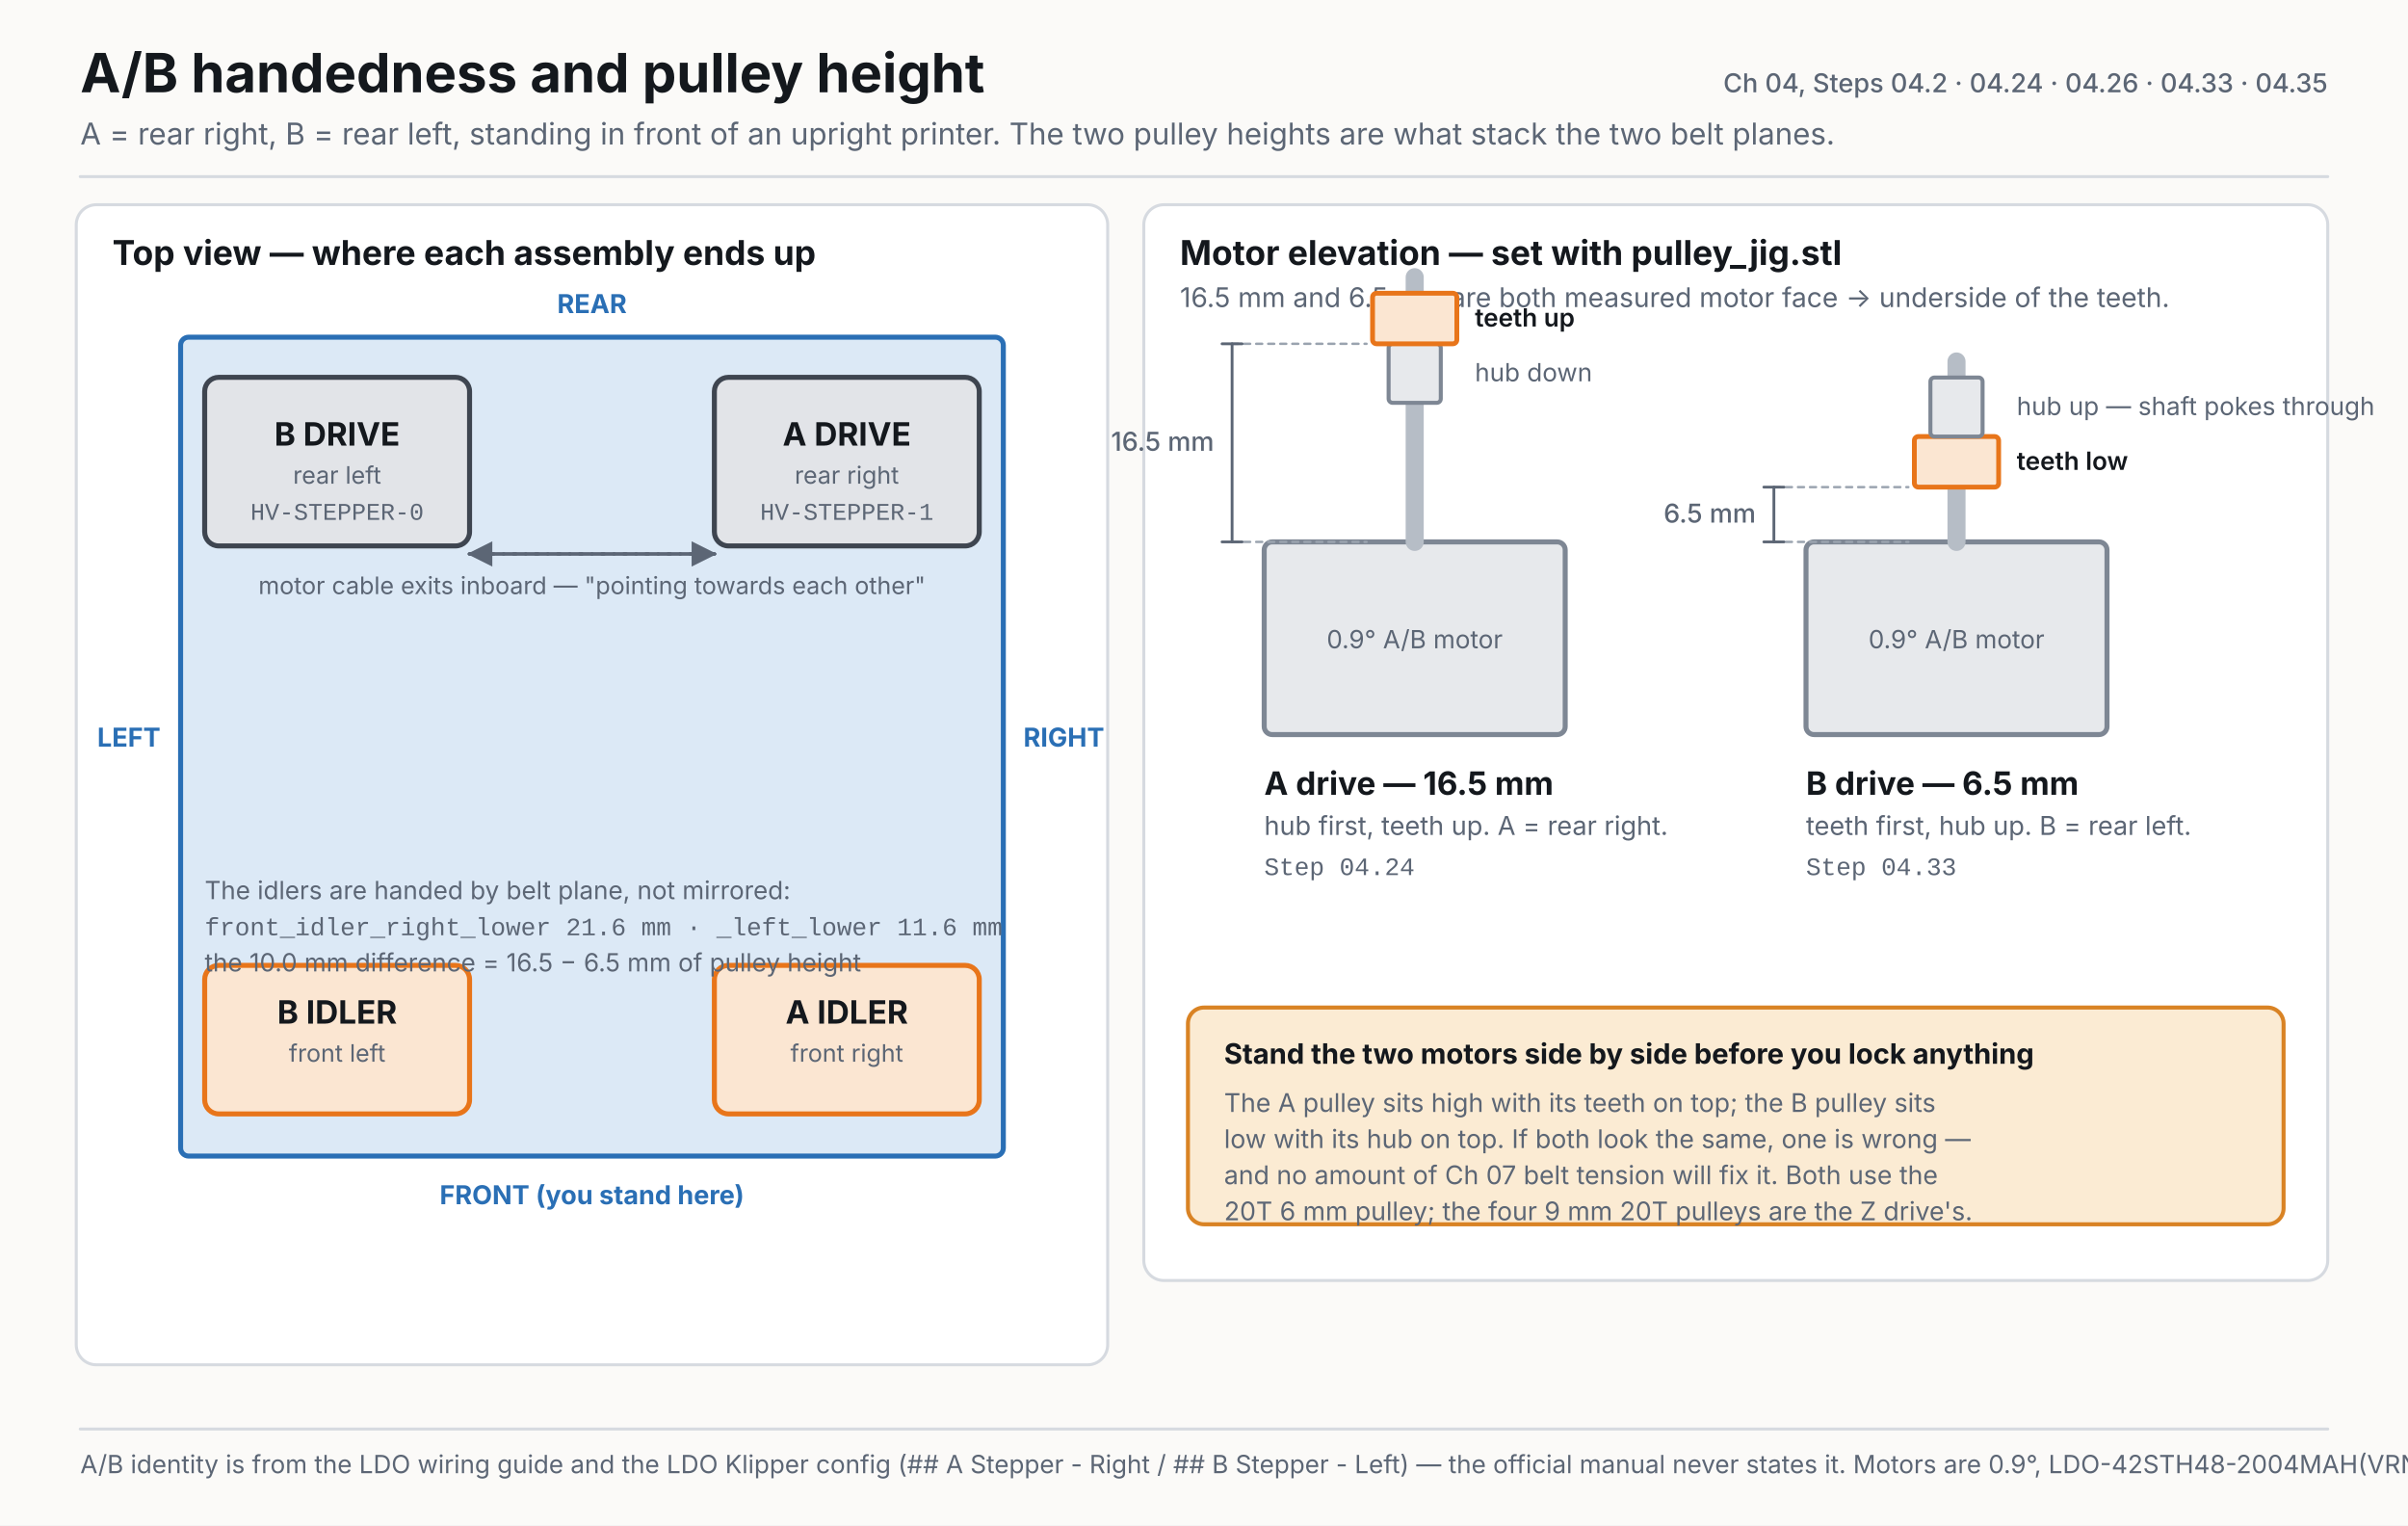
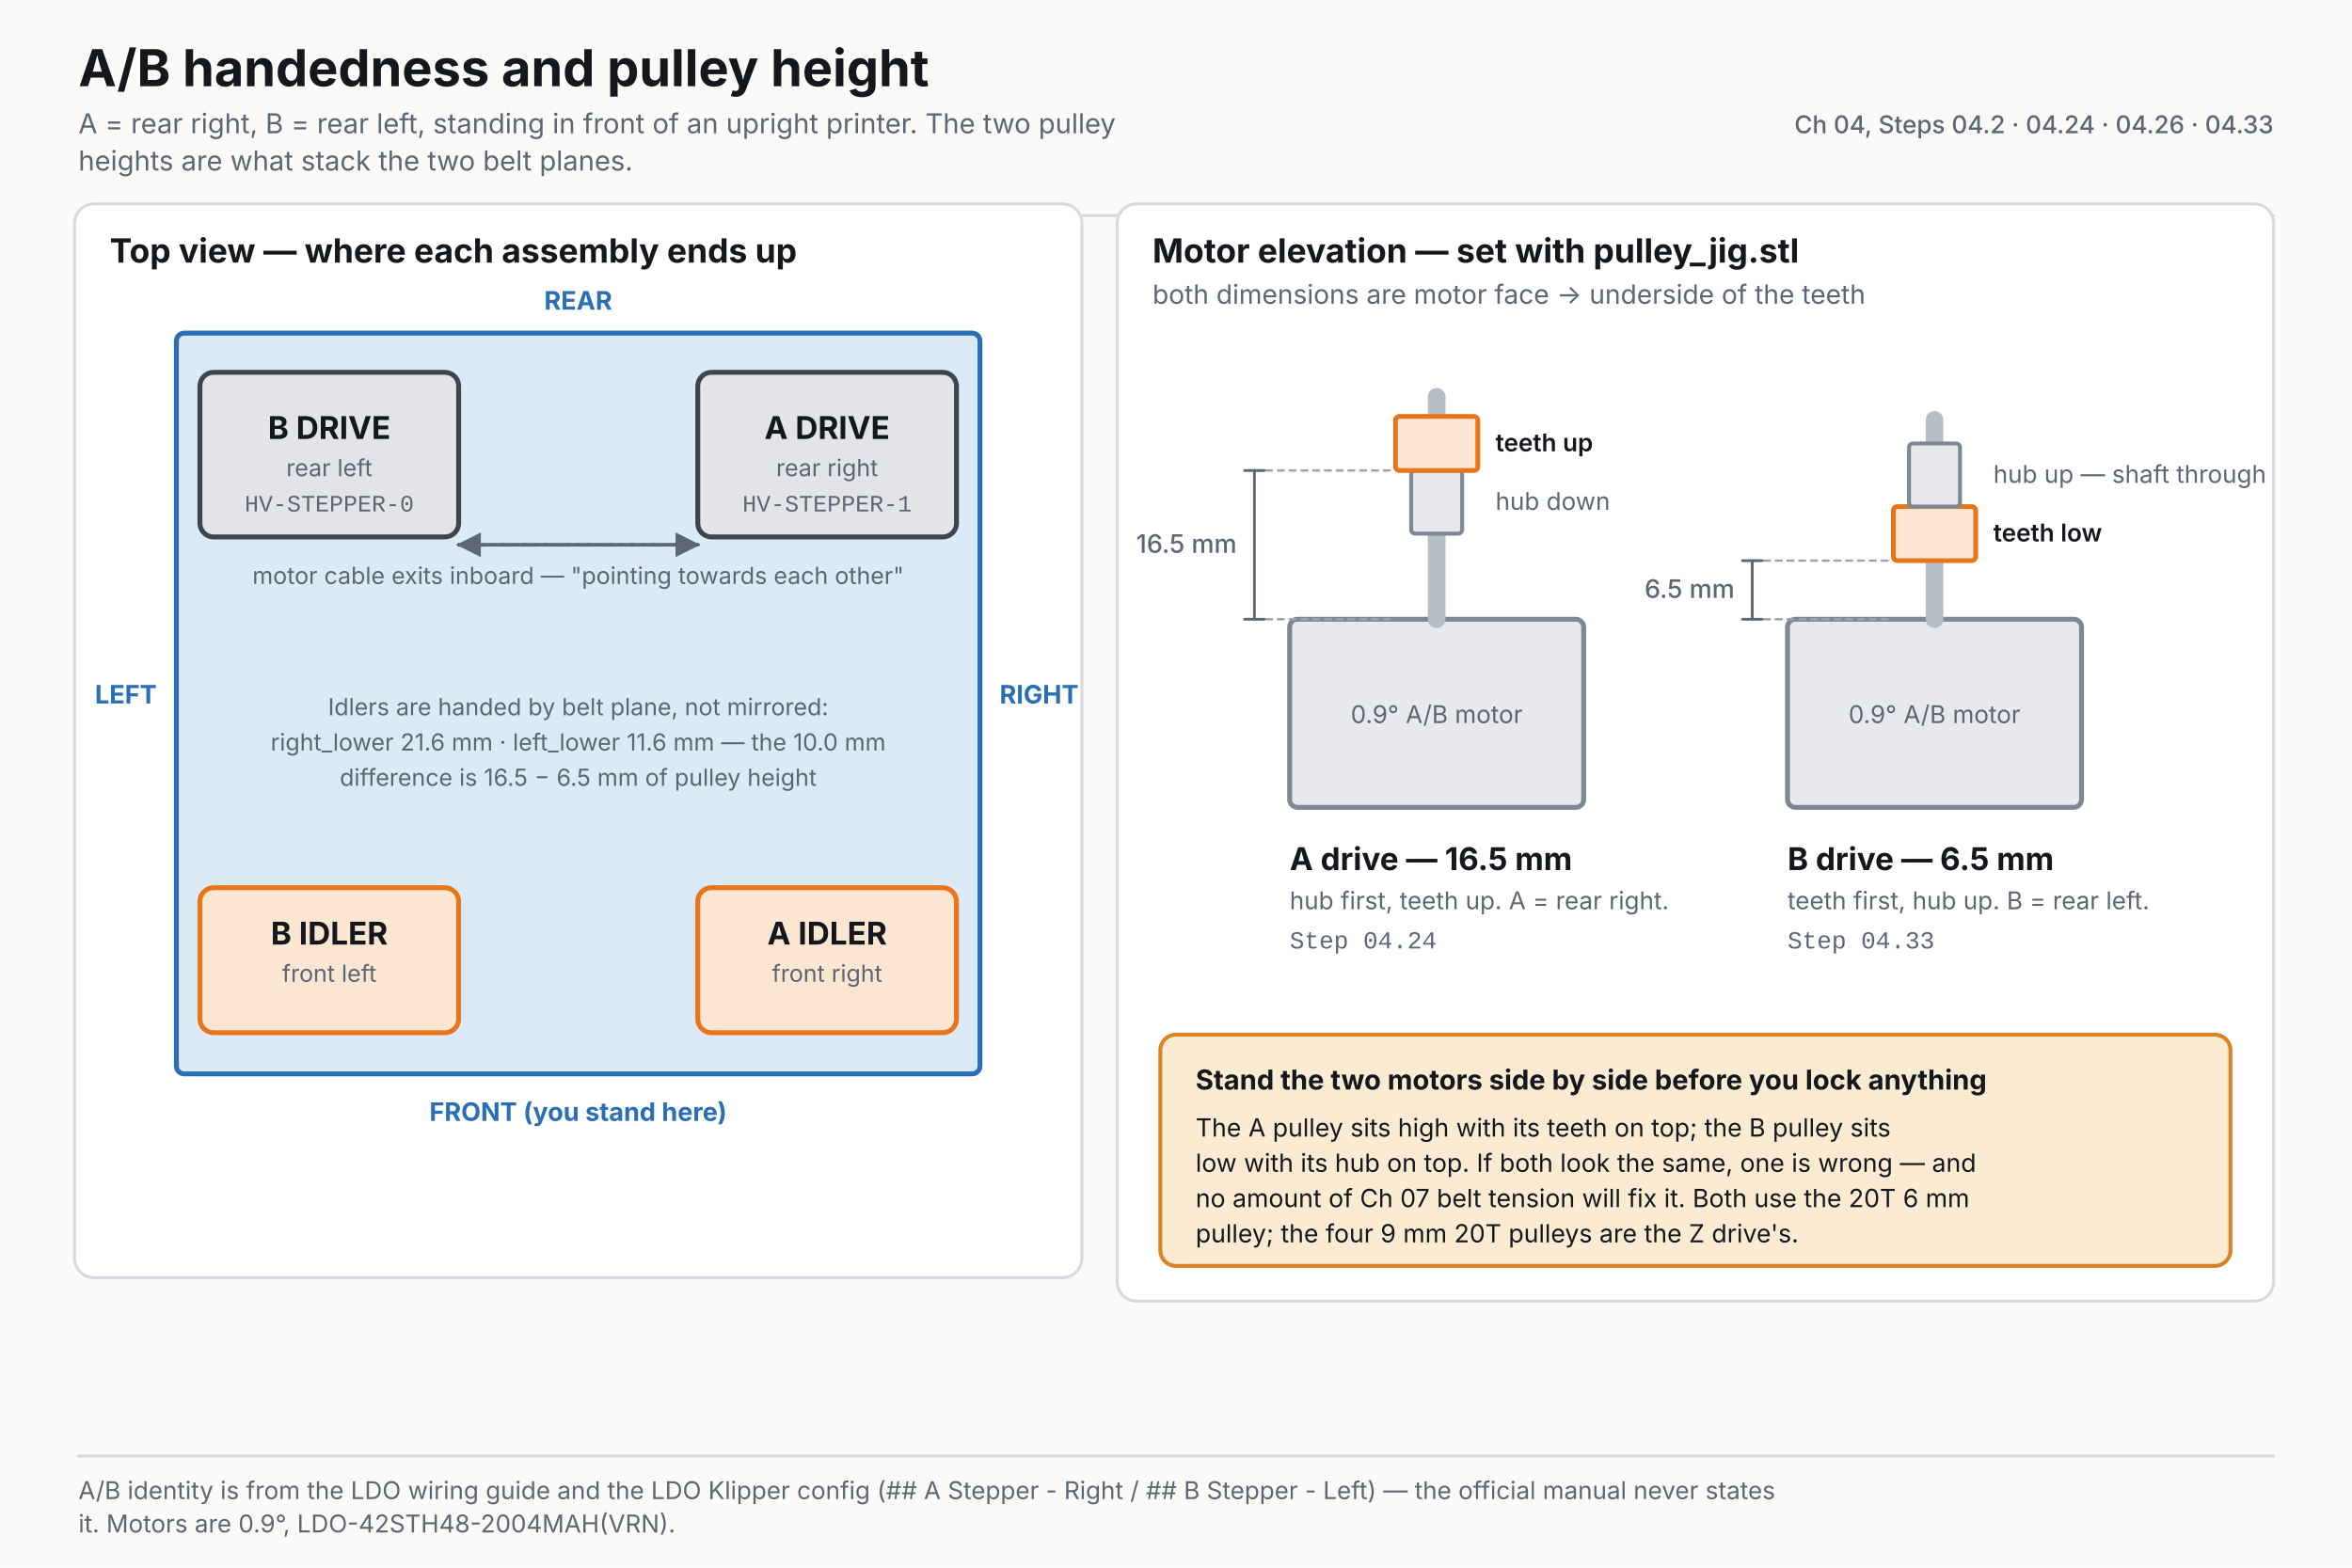
- <svg xmlns="http://www.w3.org/2000/svg" viewBox="0 0 1200 760" width="1200" height="760" role="img" aria-label="Voron 2.4r2 — A/B handedness and pulley heights" style="color:#14181D">
+ <svg xmlns="http://www.w3.org/2000/svg" viewBox="0 0 1200 800" width="1200" height="800" role="img" aria-label="Voron 2.4r2 — A/B handedness and pulley heights" style="color:#14181D">
  <defs>
    <marker id="arw" viewBox="0 0 10 10" refX="9" refY="5" markerWidth="7" markerHeight="7" orient="auto-start-reverse">
      <path d="M0,0 L10,5 L0,10 z" fill="#14181D" />
    </marker>
    <marker id="arwm" viewBox="0 0 10 10" refX="9" refY="5" markerWidth="7" markerHeight="7" orient="auto-start-reverse">
      <path d="M0,0 L10,5 L0,10 z" fill="#5C6675" />
    </marker>
    <marker id="arwa" viewBox="0 0 10 10" refX="9" refY="5" markerWidth="6.5" markerHeight="6.5" orient="auto-start-reverse">
      <path d="M0,0 L10,5 L0,10 z" fill="#0E8F86" />
    </marker>
    <marker id="arwb" viewBox="0 0 10 10" refX="9" refY="5" markerWidth="6.5" markerHeight="6.5" orient="auto-start-reverse">
      <path d="M0,0 L10,5 L0,10 z" fill="#7A4FD6" />
    </marker>
    <marker id="arwo" viewBox="0 0 10 10" refX="9" refY="5" markerWidth="7" markerHeight="7" orient="auto-start-reverse">
      <path d="M0,0 L10,5 L0,10 z" fill="#E8751A" />
    </marker>
    <marker id="arwr" viewBox="0 0 10 10" refX="9" refY="5" markerWidth="7" markerHeight="7" orient="auto-start-reverse">
      <path d="M0,0 L10,5 L0,10 z" fill="#C0392B" />
    </marker>
    <marker id="arwg" viewBox="0 0 10 10" refX="9" refY="5" markerWidth="7" markerHeight="7" orient="auto-start-reverse">
      <path d="M0,0 L10,5 L0,10 z" fill="#2E7D32" />
    </marker>
    <pattern id="hatch" width="7" height="7" patternTransform="rotate(45)" patternUnits="userSpaceOnUse">
      <line x1="0" y1="0" x2="0" y2="7" stroke="#9AA3AF" stroke-width="2.6" />
    </pattern>
  </defs>
-   <rect width="1200" height="760" fill="#FBFAF8" />
-   <text x="40.0" y="46.0" font-family="Inter, -apple-system, BlinkMacSystemFont, 'Segoe UI', Roboto, 'Helvetica Neue', Arial, sans-serif" font-size="27" font-weight="700" text-anchor="start" fill="currentColor" letter-spacing="0">A/B handedness and pulley height</text>
-   <text x="40.0" y="72.0" font-family="Inter, -apple-system, BlinkMacSystemFont, 'Segoe UI', Roboto, 'Helvetica Neue', Arial, sans-serif" font-size="15" font-weight="400" text-anchor="start" fill="#5C6675" letter-spacing="0">A = rear right, B = rear left, standing in front of an upright printer. The two pulley heights are what stack the two belt planes.</text>
-   <text x="1160.0" y="46.0" font-family="Inter, -apple-system, BlinkMacSystemFont, 'Segoe UI', Roboto, 'Helvetica Neue', Arial, sans-serif" font-size="13" font-weight="500" text-anchor="end" fill="#5C6675" letter-spacing="0">Ch 04, Steps 04.2 · 04.24 · 04.26 · 04.33 · 04.35</text>
-   <line x1="40.0" y1="88.0" x2="1160.0" y2="88.0" stroke="#D6DAE0" stroke-width="1.5" stroke-linecap="round" />
-   <rect x="38.0" y="102.0" width="514.0" height="578.0" rx="10" fill="#FFFFFF" stroke="#D6DAE0" stroke-width="1.5" />
-   <text x="56.0" y="132.0" font-family="Inter, -apple-system, BlinkMacSystemFont, 'Segoe UI', Roboto, 'Helvetica Neue', Arial, sans-serif" font-size="17" font-weight="700" text-anchor="start" fill="currentColor" letter-spacing="0">Top view — where each assembly ends up</text>
-   <rect x="90.0" y="168.0" width="410.0" height="408.0" rx="4" fill="#DCE9F6" stroke="#2A6FB5" stroke-width="2.5" />
-   <text x="295.0" y="156.0" font-family="Inter, -apple-system, BlinkMacSystemFont, 'Segoe UI', Roboto, 'Helvetica Neue', Arial, sans-serif" font-size="13" font-weight="700" text-anchor="middle" fill="#2A6FB5" letter-spacing="0">REAR</text>
-   <text x="295.0" y="600.0" font-family="Inter, -apple-system, BlinkMacSystemFont, 'Segoe UI', Roboto, 'Helvetica Neue', Arial, sans-serif" font-size="13" font-weight="700" text-anchor="middle" fill="#2A6FB5" letter-spacing="0">FRONT  (you stand here)</text>
-   <text x="80.0" y="372.0" font-family="Inter, -apple-system, BlinkMacSystemFont, 'Segoe UI', Roboto, 'Helvetica Neue', Arial, sans-serif" font-size="13" font-weight="700" text-anchor="end" fill="#2A6FB5" letter-spacing="0">LEFT</text>
-   <text x="510.0" y="372.0" font-family="Inter, -apple-system, BlinkMacSystemFont, 'Segoe UI', Roboto, 'Helvetica Neue', Arial, sans-serif" font-size="13" font-weight="700" text-anchor="start" fill="#2A6FB5" letter-spacing="0">RIGHT</text>
-   <rect x="356.0" y="188.0" width="132.0" height="84.0" rx="7" fill="#E2E4E8" stroke="#3E4550" stroke-width="2.5" />
-   <text x="422.0" y="222.0" font-family="Inter, -apple-system, BlinkMacSystemFont, 'Segoe UI', Roboto, 'Helvetica Neue', Arial, sans-serif" font-size="16" font-weight="700" text-anchor="middle" fill="currentColor" letter-spacing="0">A DRIVE</text>
-   <text x="422.0" y="241.0" font-family="Inter, -apple-system, BlinkMacSystemFont, 'Segoe UI', Roboto, 'Helvetica Neue', Arial, sans-serif" font-size="12" font-weight="400" text-anchor="middle" fill="#5C6675" letter-spacing="0">rear right</text>
-   <text x="422.0" y="259.0" font-family="'SF Mono', ui-monospace, Menlo, Consolas, 'Liberation Mono', monospace" font-size="12" font-weight="500" text-anchor="middle" fill="#5C6675" letter-spacing="0">HV-STEPPER-1</text>
-   <rect x="102.0" y="188.0" width="132.0" height="84.0" rx="7" fill="#E2E4E8" stroke="#3E4550" stroke-width="2.5" />
-   <text x="168.0" y="222.0" font-family="Inter, -apple-system, BlinkMacSystemFont, 'Segoe UI', Roboto, 'Helvetica Neue', Arial, sans-serif" font-size="16" font-weight="700" text-anchor="middle" fill="currentColor" letter-spacing="0">B DRIVE</text>
-   <text x="168.0" y="241.0" font-family="Inter, -apple-system, BlinkMacSystemFont, 'Segoe UI', Roboto, 'Helvetica Neue', Arial, sans-serif" font-size="12" font-weight="400" text-anchor="middle" fill="#5C6675" letter-spacing="0">rear left</text>
-   <text x="168.0" y="259.0" font-family="'SF Mono', ui-monospace, Menlo, Consolas, 'Liberation Mono', monospace" font-size="12" font-weight="500" text-anchor="middle" fill="#5C6675" letter-spacing="0">HV-STEPPER-0</text>
-   <rect x="356.0" y="481.0" width="132.0" height="74.0" rx="7" fill="#FBE6D2" stroke="#E8751A" stroke-width="2.5" />
-   <text x="422.0" y="510.0" font-family="Inter, -apple-system, BlinkMacSystemFont, 'Segoe UI', Roboto, 'Helvetica Neue', Arial, sans-serif" font-size="16" font-weight="700" text-anchor="middle" fill="currentColor" letter-spacing="0">A IDLER</text>
-   <text x="422.0" y="529.0" font-family="Inter, -apple-system, BlinkMacSystemFont, 'Segoe UI', Roboto, 'Helvetica Neue', Arial, sans-serif" font-size="12" font-weight="400" text-anchor="middle" fill="#5C6675" letter-spacing="0">front right</text>
-   <rect x="102.0" y="481.0" width="132.0" height="74.0" rx="7" fill="#FBE6D2" stroke="#E8751A" stroke-width="2.5" />
-   <text x="168.0" y="510.0" font-family="Inter, -apple-system, BlinkMacSystemFont, 'Segoe UI', Roboto, 'Helvetica Neue', Arial, sans-serif" font-size="16" font-weight="700" text-anchor="middle" fill="currentColor" letter-spacing="0">B IDLER</text>
-   <text x="168.0" y="529.0" font-family="Inter, -apple-system, BlinkMacSystemFont, 'Segoe UI', Roboto, 'Helvetica Neue', Arial, sans-serif" font-size="12" font-weight="400" text-anchor="middle" fill="#5C6675" letter-spacing="0">front left</text>
-   <path d="M 356 276 L 234 276" fill="none" stroke="#5C6675" stroke-width="1.8" stroke-linecap="round" stroke-linejoin="round" stroke-dasharray="6 5" marker-end="url(#arwm)" />
-   <path d="M 234 276 L 356 276" fill="none" stroke="#5C6675" stroke-width="1.8" stroke-linecap="round" stroke-linejoin="round" stroke-dasharray="6 5" marker-end="url(#arwm)" />
-   <text x="295.0" y="296.0" font-family="Inter, -apple-system, BlinkMacSystemFont, 'Segoe UI', Roboto, 'Helvetica Neue', Arial, sans-serif" font-size="12" font-weight="400" text-anchor="middle" fill="#5C6675" letter-spacing="0">motor cable exits inboard — "pointing towards each other"</text>
-   <text x="102.0" y="448.0" font-family="Inter, -apple-system, BlinkMacSystemFont, 'Segoe UI', Roboto, 'Helvetica Neue', Arial, sans-serif" font-size="12.5" font-weight="400" text-anchor="start" fill="#5C6675" letter-spacing="0">The idlers are handed by belt plane, not mirrored:</text>
-   <text x="102.0" y="466.0" font-family="'SF Mono', ui-monospace, Menlo, Consolas, 'Liberation Mono', monospace" font-size="12.5" font-weight="400" text-anchor="start" fill="#5C6675" letter-spacing="0">front_idler_right_lower 21.6 mm  ·  _left_lower 11.6 mm</text>
-   <text x="102.0" y="484.0" font-family="Inter, -apple-system, BlinkMacSystemFont, 'Segoe UI', Roboto, 'Helvetica Neue', Arial, sans-serif" font-size="12.5" font-weight="400" text-anchor="start" fill="#5C6675" letter-spacing="0">the 10.0 mm difference = 16.5 − 6.5 mm of pulley height</text>
-   <rect x="570.0" y="102.0" width="590.0" height="536.0" rx="10" fill="#FFFFFF" stroke="#D6DAE0" stroke-width="1.5" />
-   <text x="588.0" y="132.0" font-family="Inter, -apple-system, BlinkMacSystemFont, 'Segoe UI', Roboto, 'Helvetica Neue', Arial, sans-serif" font-size="17" font-weight="700" text-anchor="start" fill="currentColor" letter-spacing="0">Motor elevation — set with pulley_jig.stl</text>
-   <text x="588.0" y="153.0" font-family="Inter, -apple-system, BlinkMacSystemFont, 'Segoe UI', Roboto, 'Helvetica Neue', Arial, sans-serif" font-size="13.5" font-weight="400" text-anchor="start" fill="#5C6675" letter-spacing="0">16.5 mm and 6.5 mm are both measured motor face → underside of the teeth.</text>
-   <rect x="630.0" y="270.0" width="150.0" height="96.0" rx="4" fill="#E7E9EC" stroke="#7E8794" stroke-width="2.5" />
-   <text x="705.0" y="323.0" font-family="Inter, -apple-system, BlinkMacSystemFont, 'Segoe UI', Roboto, 'Helvetica Neue', Arial, sans-serif" font-size="12.5" font-weight="400" text-anchor="middle" fill="#5C6675" letter-spacing="0">0.9° A/B motor</text>
-   <line x1="705.0" y1="270.0" x2="705.0" y2="138.1" stroke="#B6BDC6" stroke-width="9" stroke-linecap="round" />
-   <rect x="692.0" y="171.3" width="26.0" height="29.4" rx="2" fill="#E7E9EC" stroke="#7E8794" stroke-width="2" />
-   <rect x="684.0" y="146.1" width="42.0" height="25.2" rx="2" fill="#FBE6D2" stroke="#E8751A" stroke-width="2.4" />
-   <text x="735.0" y="162.7" font-family="Inter, -apple-system, BlinkMacSystemFont, 'Segoe UI', Roboto, 'Helvetica Neue', Arial, sans-serif" font-size="12.5" font-weight="600" text-anchor="start" fill="currentColor" letter-spacing="0">teeth up</text>
-   <text x="735.0" y="190.0" font-family="Inter, -apple-system, BlinkMacSystemFont, 'Segoe UI', Roboto, 'Helvetica Neue', Arial, sans-serif" font-size="12.5" font-weight="400" text-anchor="start" fill="#5C6675" letter-spacing="0">hub down</text>
-   <line x1="614.0" y1="270.0" x2="681.0" y2="270.0" stroke="#9AA3AF" stroke-width="1.2" stroke-linecap="round" stroke-dasharray="3 3" />
-   <line x1="614.0" y1="171.3" x2="681.0" y2="171.3" stroke="#9AA3AF" stroke-width="1.2" stroke-linecap="round" stroke-dasharray="3 3" />
-   <line x1="614.0" y1="171.3" x2="614.0" y2="270.0" stroke="#5C6675" stroke-width="1.4" stroke-linecap="round" />
-   <line x1="609.0" y1="171.3" x2="619.0" y2="171.3" stroke="#5C6675" stroke-width="1.4" stroke-linecap="round" />
-   <line x1="609.0" y1="270.0" x2="619.0" y2="270.0" stroke="#5C6675" stroke-width="1.4" stroke-linecap="round" />
-   <text x="605.0" y="224.6" font-family="Inter, -apple-system, BlinkMacSystemFont, 'Segoe UI', Roboto, 'Helvetica Neue', Arial, sans-serif" font-size="13" font-weight="500" text-anchor="end" fill="#5C6675" letter-spacing="0">16.5 mm</text>
-   <text x="630.0" y="396.0" font-family="Inter, -apple-system, BlinkMacSystemFont, 'Segoe UI', Roboto, 'Helvetica Neue', Arial, sans-serif" font-size="16" font-weight="700" text-anchor="start" fill="currentColor" letter-spacing="0">A drive — 16.5 mm</text>
-   <text x="630.0" y="416.0" font-family="Inter, -apple-system, BlinkMacSystemFont, 'Segoe UI', Roboto, 'Helvetica Neue', Arial, sans-serif" font-size="13" font-weight="400" text-anchor="start" fill="#5C6675" letter-spacing="0">hub first, teeth up. A = rear right.</text>
-   <text x="630.0" y="436.0" font-family="'SF Mono', ui-monospace, Menlo, Consolas, 'Liberation Mono', monospace" font-size="12.5" font-weight="500" text-anchor="start" fill="#5C6675" letter-spacing="0">Step 04.24</text>
-   <rect x="900.0" y="270.0" width="150.0" height="96.0" rx="4" fill="#E7E9EC" stroke="#7E8794" stroke-width="2.5" />
-   <text x="975.0" y="323.0" font-family="Inter, -apple-system, BlinkMacSystemFont, 'Segoe UI', Roboto, 'Helvetica Neue', Arial, sans-serif" font-size="12.5" font-weight="400" text-anchor="middle" fill="#5C6675" letter-spacing="0">0.9° A/B motor</text>
-   <line x1="975.0" y1="270.0" x2="975.0" y2="180.1" stroke="#B6BDC6" stroke-width="9" stroke-linecap="round" />
-   <rect x="954.0" y="217.5" width="42.0" height="25.2" rx="2" fill="#FBE6D2" stroke="#E8751A" stroke-width="2.4" />
-   <rect x="962.0" y="188.1" width="26.0" height="29.4" rx="2" fill="#E7E9EC" stroke="#7E8794" stroke-width="2" />
-   <text x="1005.0" y="234.1" font-family="Inter, -apple-system, BlinkMacSystemFont, 'Segoe UI', Roboto, 'Helvetica Neue', Arial, sans-serif" font-size="12.5" font-weight="600" text-anchor="start" fill="currentColor" letter-spacing="0">teeth low</text>
-   <text x="1005.0" y="206.8" font-family="Inter, -apple-system, BlinkMacSystemFont, 'Segoe UI', Roboto, 'Helvetica Neue', Arial, sans-serif" font-size="12.5" font-weight="400" text-anchor="start" fill="#5C6675" letter-spacing="0">hub up — shaft pokes through</text>
-   <line x1="884.0" y1="270.0" x2="951.0" y2="270.0" stroke="#9AA3AF" stroke-width="1.2" stroke-linecap="round" stroke-dasharray="3 3" />
-   <line x1="884.0" y1="242.7" x2="951.0" y2="242.7" stroke="#9AA3AF" stroke-width="1.2" stroke-linecap="round" stroke-dasharray="3 3" />
-   <line x1="884.0" y1="242.7" x2="884.0" y2="270.0" stroke="#5C6675" stroke-width="1.4" stroke-linecap="round" />
-   <line x1="879.0" y1="242.7" x2="889.0" y2="242.7" stroke="#5C6675" stroke-width="1.4" stroke-linecap="round" />
-   <line x1="879.0" y1="270.0" x2="889.0" y2="270.0" stroke="#5C6675" stroke-width="1.4" stroke-linecap="round" />
-   <text x="875.0" y="260.4" font-family="Inter, -apple-system, BlinkMacSystemFont, 'Segoe UI', Roboto, 'Helvetica Neue', Arial, sans-serif" font-size="13" font-weight="500" text-anchor="end" fill="#5C6675" letter-spacing="0">6.5 mm</text>
-   <text x="900.0" y="396.0" font-family="Inter, -apple-system, BlinkMacSystemFont, 'Segoe UI', Roboto, 'Helvetica Neue', Arial, sans-serif" font-size="16" font-weight="700" text-anchor="start" fill="currentColor" letter-spacing="0">B drive — 6.5 mm</text>
-   <text x="900.0" y="416.0" font-family="Inter, -apple-system, BlinkMacSystemFont, 'Segoe UI', Roboto, 'Helvetica Neue', Arial, sans-serif" font-size="13" font-weight="400" text-anchor="start" fill="#5C6675" letter-spacing="0">teeth first, hub up. B = rear left.</text>
-   <text x="900.0" y="436.0" font-family="'SF Mono', ui-monospace, Menlo, Consolas, 'Liberation Mono', monospace" font-size="12.5" font-weight="500" text-anchor="start" fill="#5C6675" letter-spacing="0">Step 04.33</text>
-   <rect x="592.0" y="502.0" width="546.0" height="108.0" rx="8" fill="#FBEBD3" stroke="#D98324" stroke-width="2" />
-   <text x="610.0" y="530.0" font-family="Inter, -apple-system, BlinkMacSystemFont, 'Segoe UI', Roboto, 'Helvetica Neue', Arial, sans-serif" font-size="14" font-weight="700" text-anchor="start" fill="currentColor" letter-spacing="0">Stand the two motors side by side before you lock anything</text>
-   <text x="610.0" y="554.0" font-family="Inter, -apple-system, BlinkMacSystemFont, 'Segoe UI', Roboto, 'Helvetica Neue', Arial, sans-serif" font-size="12.8" font-weight="400" text-anchor="start" fill="#5C6675" letter-spacing="0">The A pulley sits high with its teeth on top; the B pulley sits</text>
-   <text x="610.0" y="572.0" font-family="Inter, -apple-system, BlinkMacSystemFont, 'Segoe UI', Roboto, 'Helvetica Neue', Arial, sans-serif" font-size="12.8" font-weight="400" text-anchor="start" fill="#5C6675" letter-spacing="0">low with its hub on top. If both look the same, one is wrong —</text>
-   <text x="610.0" y="590.0" font-family="Inter, -apple-system, BlinkMacSystemFont, 'Segoe UI', Roboto, 'Helvetica Neue', Arial, sans-serif" font-size="12.8" font-weight="400" text-anchor="start" fill="#5C6675" letter-spacing="0">and no amount of Ch 07 belt tension will fix it. Both use the</text>
-   <text x="610.0" y="608.0" font-family="Inter, -apple-system, BlinkMacSystemFont, 'Segoe UI', Roboto, 'Helvetica Neue', Arial, sans-serif" font-size="12.8" font-weight="400" text-anchor="start" fill="#5C6675" letter-spacing="0">20T 6 mm pulley; the four 9 mm 20T pulleys are the Z drive's.</text>
-   <line x1="40.0" y1="712.0" x2="1160.0" y2="712.0" stroke="#D6DAE0" stroke-width="1.5" stroke-linecap="round" />
-   <text x="40.0" y="734.0" font-family="Inter, -apple-system, BlinkMacSystemFont, 'Segoe UI', Roboto, 'Helvetica Neue', Arial, sans-serif" font-size="12.5" font-weight="400" text-anchor="start" fill="#5C6675" letter-spacing="0">A/B identity is from the LDO wiring guide and the LDO Klipper config (## A Stepper - Right / ## B Stepper - Left) — the official manual never states it. Motors are 0.9°, LDO-42STH48-2004MAH(VRN).</text>
+   <rect width="1200" height="800" fill="#FBFAF8" />
+   <text x="40.0" y="44.0" font-family="Inter, -apple-system, BlinkMacSystemFont, 'Segoe UI', Roboto, 'Helvetica Neue', Arial, sans-serif" font-size="26" font-weight="700" text-anchor="start" fill="currentColor" letter-spacing="0">A/B handedness and pulley height</text>
+   <text x="40.0" y="68.0" font-family="Inter, -apple-system, BlinkMacSystemFont, 'Segoe UI', Roboto, 'Helvetica Neue', Arial, sans-serif" font-size="14" font-weight="400" text-anchor="start" fill="#5C6675" letter-spacing="0">A = rear right, B = rear left, standing in front of an upright printer. The two pulley</text>
+   <text x="40.0" y="87.0" font-family="Inter, -apple-system, BlinkMacSystemFont, 'Segoe UI', Roboto, 'Helvetica Neue', Arial, sans-serif" font-size="14" font-weight="400" text-anchor="start" fill="#5C6675" letter-spacing="0">heights are what stack the two belt planes.</text>
+   <text x="1160.0" y="68.0" font-family="Inter, -apple-system, BlinkMacSystemFont, 'Segoe UI', Roboto, 'Helvetica Neue', Arial, sans-serif" font-size="12.5" font-weight="500" text-anchor="end" fill="#5C6675" letter-spacing="0">Ch 04, Steps 04.2 · 04.24 · 04.26 · 04.33</text>
+   <line x1="40.0" y1="110.0" x2="1160.0" y2="110.0" stroke="#D6DAE0" stroke-width="1.5" stroke-linecap="round" />
+   <rect x="38.0" y="104.0" width="514.0" height="548.0" rx="10" fill="#FFFFFF" stroke="#D6DAE0" stroke-width="1.5" />
+   <text x="56.0" y="134.0" font-family="Inter, -apple-system, BlinkMacSystemFont, 'Segoe UI', Roboto, 'Helvetica Neue', Arial, sans-serif" font-size="17" font-weight="700" text-anchor="start" fill="currentColor" letter-spacing="0">Top view — where each assembly ends up</text>
+   <rect x="90.0" y="170.0" width="410.0" height="378.0" rx="4" fill="#DCE9F6" stroke="#2A6FB5" stroke-width="2.5" />
+   <text x="295.0" y="158.0" font-family="Inter, -apple-system, BlinkMacSystemFont, 'Segoe UI', Roboto, 'Helvetica Neue', Arial, sans-serif" font-size="13" font-weight="700" text-anchor="middle" fill="#2A6FB5" letter-spacing="0">REAR</text>
+   <text x="295.0" y="572.0" font-family="Inter, -apple-system, BlinkMacSystemFont, 'Segoe UI', Roboto, 'Helvetica Neue', Arial, sans-serif" font-size="13" font-weight="700" text-anchor="middle" fill="#2A6FB5" letter-spacing="0">FRONT  (you stand here)</text>
+   <text x="80.0" y="359.0" font-family="Inter, -apple-system, BlinkMacSystemFont, 'Segoe UI', Roboto, 'Helvetica Neue', Arial, sans-serif" font-size="13" font-weight="700" text-anchor="end" fill="#2A6FB5" letter-spacing="0">LEFT</text>
+   <text x="510.0" y="359.0" font-family="Inter, -apple-system, BlinkMacSystemFont, 'Segoe UI', Roboto, 'Helvetica Neue', Arial, sans-serif" font-size="13" font-weight="700" text-anchor="start" fill="#2A6FB5" letter-spacing="0">RIGHT</text>
+   <rect x="356.0" y="190.0" width="132.0" height="84.0" rx="7" fill="#E2E4E8" stroke="#3E4550" stroke-width="2.5" />
+   <text x="422.0" y="224.0" font-family="Inter, -apple-system, BlinkMacSystemFont, 'Segoe UI', Roboto, 'Helvetica Neue', Arial, sans-serif" font-size="16" font-weight="700" text-anchor="middle" fill="currentColor" letter-spacing="0">A DRIVE</text>
+   <text x="422.0" y="243.0" font-family="Inter, -apple-system, BlinkMacSystemFont, 'Segoe UI', Roboto, 'Helvetica Neue', Arial, sans-serif" font-size="12" font-weight="400" text-anchor="middle" fill="#5C6675" letter-spacing="0">rear right</text>
+   <text x="422.0" y="261.0" font-family="'SF Mono', ui-monospace, Menlo, Consolas, 'Liberation Mono', monospace" font-size="12" font-weight="500" text-anchor="middle" fill="#5C6675" letter-spacing="0">HV-STEPPER-1</text>
+   <rect x="102.0" y="190.0" width="132.0" height="84.0" rx="7" fill="#E2E4E8" stroke="#3E4550" stroke-width="2.5" />
+   <text x="168.0" y="224.0" font-family="Inter, -apple-system, BlinkMacSystemFont, 'Segoe UI', Roboto, 'Helvetica Neue', Arial, sans-serif" font-size="16" font-weight="700" text-anchor="middle" fill="currentColor" letter-spacing="0">B DRIVE</text>
+   <text x="168.0" y="243.0" font-family="Inter, -apple-system, BlinkMacSystemFont, 'Segoe UI', Roboto, 'Helvetica Neue', Arial, sans-serif" font-size="12" font-weight="400" text-anchor="middle" fill="#5C6675" letter-spacing="0">rear left</text>
+   <text x="168.0" y="261.0" font-family="'SF Mono', ui-monospace, Menlo, Consolas, 'Liberation Mono', monospace" font-size="12" font-weight="500" text-anchor="middle" fill="#5C6675" letter-spacing="0">HV-STEPPER-0</text>
+   <rect x="356.0" y="453.0" width="132.0" height="74.0" rx="7" fill="#FBE6D2" stroke="#E8751A" stroke-width="2.5" />
+   <text x="422.0" y="482.0" font-family="Inter, -apple-system, BlinkMacSystemFont, 'Segoe UI', Roboto, 'Helvetica Neue', Arial, sans-serif" font-size="16" font-weight="700" text-anchor="middle" fill="currentColor" letter-spacing="0">A IDLER</text>
+   <text x="422.0" y="501.0" font-family="Inter, -apple-system, BlinkMacSystemFont, 'Segoe UI', Roboto, 'Helvetica Neue', Arial, sans-serif" font-size="12" font-weight="400" text-anchor="middle" fill="#5C6675" letter-spacing="0">front right</text>
+   <rect x="102.0" y="453.0" width="132.0" height="74.0" rx="7" fill="#FBE6D2" stroke="#E8751A" stroke-width="2.5" />
+   <text x="168.0" y="482.0" font-family="Inter, -apple-system, BlinkMacSystemFont, 'Segoe UI', Roboto, 'Helvetica Neue', Arial, sans-serif" font-size="16" font-weight="700" text-anchor="middle" fill="currentColor" letter-spacing="0">B IDLER</text>
+   <text x="168.0" y="501.0" font-family="Inter, -apple-system, BlinkMacSystemFont, 'Segoe UI', Roboto, 'Helvetica Neue', Arial, sans-serif" font-size="12" font-weight="400" text-anchor="middle" fill="#5C6675" letter-spacing="0">front left</text>
+   <path d="M 356 278 L 234 278" fill="none" stroke="#5C6675" stroke-width="1.8" stroke-linecap="round" stroke-linejoin="round" stroke-dasharray="6 5" marker-end="url(#arwm)" />
+   <path d="M 234 278 L 356 278" fill="none" stroke="#5C6675" stroke-width="1.8" stroke-linecap="round" stroke-linejoin="round" stroke-dasharray="6 5" marker-end="url(#arwm)" />
+   <text x="295.0" y="298.0" font-family="Inter, -apple-system, BlinkMacSystemFont, 'Segoe UI', Roboto, 'Helvetica Neue', Arial, sans-serif" font-size="12" font-weight="400" text-anchor="middle" fill="#5C6675" letter-spacing="0">motor cable exits inboard — "pointing towards each other"</text>
+   <text x="295.0" y="365.0" font-family="Inter, -apple-system, BlinkMacSystemFont, 'Segoe UI', Roboto, 'Helvetica Neue', Arial, sans-serif" font-size="12" font-weight="400" text-anchor="middle" fill="#5C6675" letter-spacing="0">Idlers are handed by belt plane, not mirrored:</text>
+   <text x="295.0" y="383.0" font-family="Inter, -apple-system, BlinkMacSystemFont, 'Segoe UI', Roboto, 'Helvetica Neue', Arial, sans-serif" font-size="12" font-weight="400" text-anchor="middle" fill="#5C6675" letter-spacing="0">right_lower 21.6 mm · left_lower 11.6 mm — the 10.0 mm</text>
+   <text x="295.0" y="401.0" font-family="Inter, -apple-system, BlinkMacSystemFont, 'Segoe UI', Roboto, 'Helvetica Neue', Arial, sans-serif" font-size="12" font-weight="400" text-anchor="middle" fill="#5C6675" letter-spacing="0">difference is 16.5 − 6.5 mm of pulley height</text>
+   <rect x="570.0" y="104.0" width="590.0" height="560.0" rx="10" fill="#FFFFFF" stroke="#D6DAE0" stroke-width="1.5" />
+   <text x="588.0" y="134.0" font-family="Inter, -apple-system, BlinkMacSystemFont, 'Segoe UI', Roboto, 'Helvetica Neue', Arial, sans-serif" font-size="17" font-weight="700" text-anchor="start" fill="currentColor" letter-spacing="0">Motor elevation — set with pulley_jig.stl</text>
+   <text x="588.0" y="155.0" font-family="Inter, -apple-system, BlinkMacSystemFont, 'Segoe UI', Roboto, 'Helvetica Neue', Arial, sans-serif" font-size="13.5" font-weight="400" text-anchor="start" fill="#5C6675" letter-spacing="0">both dimensions are motor face → underside of the teeth</text>
+   <rect x="658.0" y="316.0" width="150.0" height="96.0" rx="4" fill="#E7E9EC" stroke="#7E8794" stroke-width="2.5" />
+   <text x="733.0" y="369.0" font-family="Inter, -apple-system, BlinkMacSystemFont, 'Segoe UI', Roboto, 'Helvetica Neue', Arial, sans-serif" font-size="12.5" font-weight="400" text-anchor="middle" fill="#5C6675" letter-spacing="0">0.9° A/B motor</text>
+   <line x1="733.0" y1="316.0" x2="733.0" y2="202.5" stroke="#B6BDC6" stroke-width="9" stroke-linecap="round" />
+   <rect x="720.0" y="240.1" width="26.0" height="32.2" rx="2" fill="#E7E9EC" stroke="#7E8794" stroke-width="2" />
+   <rect x="712.0" y="212.5" width="42.0" height="27.6" rx="2" fill="#FBE6D2" stroke="#E8751A" stroke-width="2.4" />
+   <text x="763.0" y="230.3" font-family="Inter, -apple-system, BlinkMacSystemFont, 'Segoe UI', Roboto, 'Helvetica Neue', Arial, sans-serif" font-size="12.5" font-weight="600" text-anchor="start" fill="currentColor" letter-spacing="0">teeth up</text>
+   <text x="763.0" y="260.2" font-family="Inter, -apple-system, BlinkMacSystemFont, 'Segoe UI', Roboto, 'Helvetica Neue', Arial, sans-serif" font-size="12.5" font-weight="400" text-anchor="start" fill="#5C6675" letter-spacing="0">hub down</text>
+   <line x1="640.0" y1="316.0" x2="709.0" y2="316.0" stroke="#9AA3AF" stroke-width="1.2" stroke-linecap="round" stroke-dasharray="3 3" />
+   <line x1="640.0" y1="240.1" x2="709.0" y2="240.1" stroke="#9AA3AF" stroke-width="1.2" stroke-linecap="round" stroke-dasharray="3 3" />
+   <line x1="640.0" y1="240.1" x2="640.0" y2="316.0" stroke="#5C6675" stroke-width="1.4" stroke-linecap="round" />
+   <line x1="635.0" y1="240.1" x2="645.0" y2="240.1" stroke="#5C6675" stroke-width="1.4" stroke-linecap="round" />
+   <line x1="635.0" y1="316.0" x2="645.0" y2="316.0" stroke="#5C6675" stroke-width="1.4" stroke-linecap="round" />
+   <text x="631.0" y="282.1" font-family="Inter, -apple-system, BlinkMacSystemFont, 'Segoe UI', Roboto, 'Helvetica Neue', Arial, sans-serif" font-size="13" font-weight="500" text-anchor="end" fill="#5C6675" letter-spacing="0">16.5 mm</text>
+   <text x="658.0" y="444.0" font-family="Inter, -apple-system, BlinkMacSystemFont, 'Segoe UI', Roboto, 'Helvetica Neue', Arial, sans-serif" font-size="16" font-weight="700" text-anchor="start" fill="currentColor" letter-spacing="0">A drive — 16.5 mm</text>
+   <text x="658.0" y="464.0" font-family="Inter, -apple-system, BlinkMacSystemFont, 'Segoe UI', Roboto, 'Helvetica Neue', Arial, sans-serif" font-size="12.5" font-weight="400" text-anchor="start" fill="#5C6675" letter-spacing="0">hub first, teeth up. A = rear right.</text>
+   <text x="658.0" y="484.0" font-family="'SF Mono', ui-monospace, Menlo, Consolas, 'Liberation Mono', monospace" font-size="12.5" font-weight="500" text-anchor="start" fill="#5C6675" letter-spacing="0">Step 04.24</text>
+   <rect x="912.0" y="316.0" width="150.0" height="96.0" rx="4" fill="#E7E9EC" stroke="#7E8794" stroke-width="2.5" />
+   <text x="987.0" y="369.0" font-family="Inter, -apple-system, BlinkMacSystemFont, 'Segoe UI', Roboto, 'Helvetica Neue', Arial, sans-serif" font-size="12.5" font-weight="400" text-anchor="middle" fill="#5C6675" letter-spacing="0">0.9° A/B motor</text>
+   <line x1="987.0" y1="316.0" x2="987.0" y2="214.3" stroke="#B6BDC6" stroke-width="9" stroke-linecap="round" />
+   <rect x="966.0" y="258.5" width="42.0" height="27.6" rx="2" fill="#FBE6D2" stroke="#E8751A" stroke-width="2.4" />
+   <rect x="974.0" y="226.3" width="26.0" height="32.2" rx="2" fill="#E7E9EC" stroke="#7E8794" stroke-width="2" />
+   <text x="1017.0" y="276.3" font-family="Inter, -apple-system, BlinkMacSystemFont, 'Segoe UI', Roboto, 'Helvetica Neue', Arial, sans-serif" font-size="12.5" font-weight="600" text-anchor="start" fill="currentColor" letter-spacing="0">teeth low</text>
+   <text x="1017.0" y="246.4" font-family="Inter, -apple-system, BlinkMacSystemFont, 'Segoe UI', Roboto, 'Helvetica Neue', Arial, sans-serif" font-size="12.5" font-weight="400" text-anchor="start" fill="#5C6675" letter-spacing="0">hub up — shaft through</text>
+   <line x1="894.0" y1="316.0" x2="963.0" y2="316.0" stroke="#9AA3AF" stroke-width="1.2" stroke-linecap="round" stroke-dasharray="3 3" />
+   <line x1="894.0" y1="286.1" x2="963.0" y2="286.1" stroke="#9AA3AF" stroke-width="1.2" stroke-linecap="round" stroke-dasharray="3 3" />
+   <line x1="894.0" y1="286.1" x2="894.0" y2="316.0" stroke="#5C6675" stroke-width="1.4" stroke-linecap="round" />
+   <line x1="889.0" y1="286.1" x2="899.0" y2="286.1" stroke="#5C6675" stroke-width="1.4" stroke-linecap="round" />
+   <line x1="889.0" y1="316.0" x2="899.0" y2="316.0" stroke="#5C6675" stroke-width="1.4" stroke-linecap="round" />
+   <text x="885.0" y="305.1" font-family="Inter, -apple-system, BlinkMacSystemFont, 'Segoe UI', Roboto, 'Helvetica Neue', Arial, sans-serif" font-size="13" font-weight="500" text-anchor="end" fill="#5C6675" letter-spacing="0">6.5 mm</text>
+   <text x="912.0" y="444.0" font-family="Inter, -apple-system, BlinkMacSystemFont, 'Segoe UI', Roboto, 'Helvetica Neue', Arial, sans-serif" font-size="16" font-weight="700" text-anchor="start" fill="currentColor" letter-spacing="0">B drive — 6.5 mm</text>
+   <text x="912.0" y="464.0" font-family="Inter, -apple-system, BlinkMacSystemFont, 'Segoe UI', Roboto, 'Helvetica Neue', Arial, sans-serif" font-size="12.5" font-weight="400" text-anchor="start" fill="#5C6675" letter-spacing="0">teeth first, hub up. B = rear left.</text>
+   <text x="912.0" y="484.0" font-family="'SF Mono', ui-monospace, Menlo, Consolas, 'Liberation Mono', monospace" font-size="12.5" font-weight="500" text-anchor="start" fill="#5C6675" letter-spacing="0">Step 04.33</text>
+   <rect x="592.0" y="528.0" width="546.0" height="118.0" rx="8" fill="#FBEBD3" stroke="#D98324" stroke-width="2" />
+   <text x="610.0" y="556.0" font-family="Inter, -apple-system, BlinkMacSystemFont, 'Segoe UI', Roboto, 'Helvetica Neue', Arial, sans-serif" font-size="14" font-weight="700" text-anchor="start" fill="currentColor" letter-spacing="0">Stand the two motors side by side before you lock anything</text>
+   <text x="610.0" y="580.0" font-family="Inter, -apple-system, BlinkMacSystemFont, 'Segoe UI', Roboto, 'Helvetica Neue', Arial, sans-serif" font-size="12.8" font-weight="400" text-anchor="start" fill="#14181D" letter-spacing="0">The A pulley sits high with its teeth on top; the B pulley sits</text>
+   <text x="610.0" y="598.0" font-family="Inter, -apple-system, BlinkMacSystemFont, 'Segoe UI', Roboto, 'Helvetica Neue', Arial, sans-serif" font-size="12.8" font-weight="400" text-anchor="start" fill="#14181D" letter-spacing="0">low with its hub on top. If both look the same, one is wrong — and</text>
+   <text x="610.0" y="616.0" font-family="Inter, -apple-system, BlinkMacSystemFont, 'Segoe UI', Roboto, 'Helvetica Neue', Arial, sans-serif" font-size="12.8" font-weight="400" text-anchor="start" fill="#14181D" letter-spacing="0">no amount of Ch 07 belt tension will fix it. Both use the 20T 6 mm</text>
+   <text x="610.0" y="634.0" font-family="Inter, -apple-system, BlinkMacSystemFont, 'Segoe UI', Roboto, 'Helvetica Neue', Arial, sans-serif" font-size="12.8" font-weight="400" text-anchor="start" fill="#14181D" letter-spacing="0">pulley; the four 9 mm 20T pulleys are the Z drive's.</text>
+   <line x1="40.0" y1="743.0" x2="1160.0" y2="743.0" stroke="#D6DAE0" stroke-width="1.5" stroke-linecap="round" />
+   <text x="40.0" y="765.0" font-family="Inter, -apple-system, BlinkMacSystemFont, 'Segoe UI', Roboto, 'Helvetica Neue', Arial, sans-serif" font-size="12.5" font-weight="400" text-anchor="start" fill="#5C6675" letter-spacing="0">A/B identity is from the LDO wiring guide and the LDO Klipper config (## A Stepper - Right / ## B Stepper - Left) — the official manual never states</text>
+   <text x="40.0" y="782.0" font-family="Inter, -apple-system, BlinkMacSystemFont, 'Segoe UI', Roboto, 'Helvetica Neue', Arial, sans-serif" font-size="12.5" font-weight="400" text-anchor="start" fill="#5C6675" letter-spacing="0">it. Motors are 0.9°, LDO-42STH48-2004MAH(VRN).</text>
</svg>
